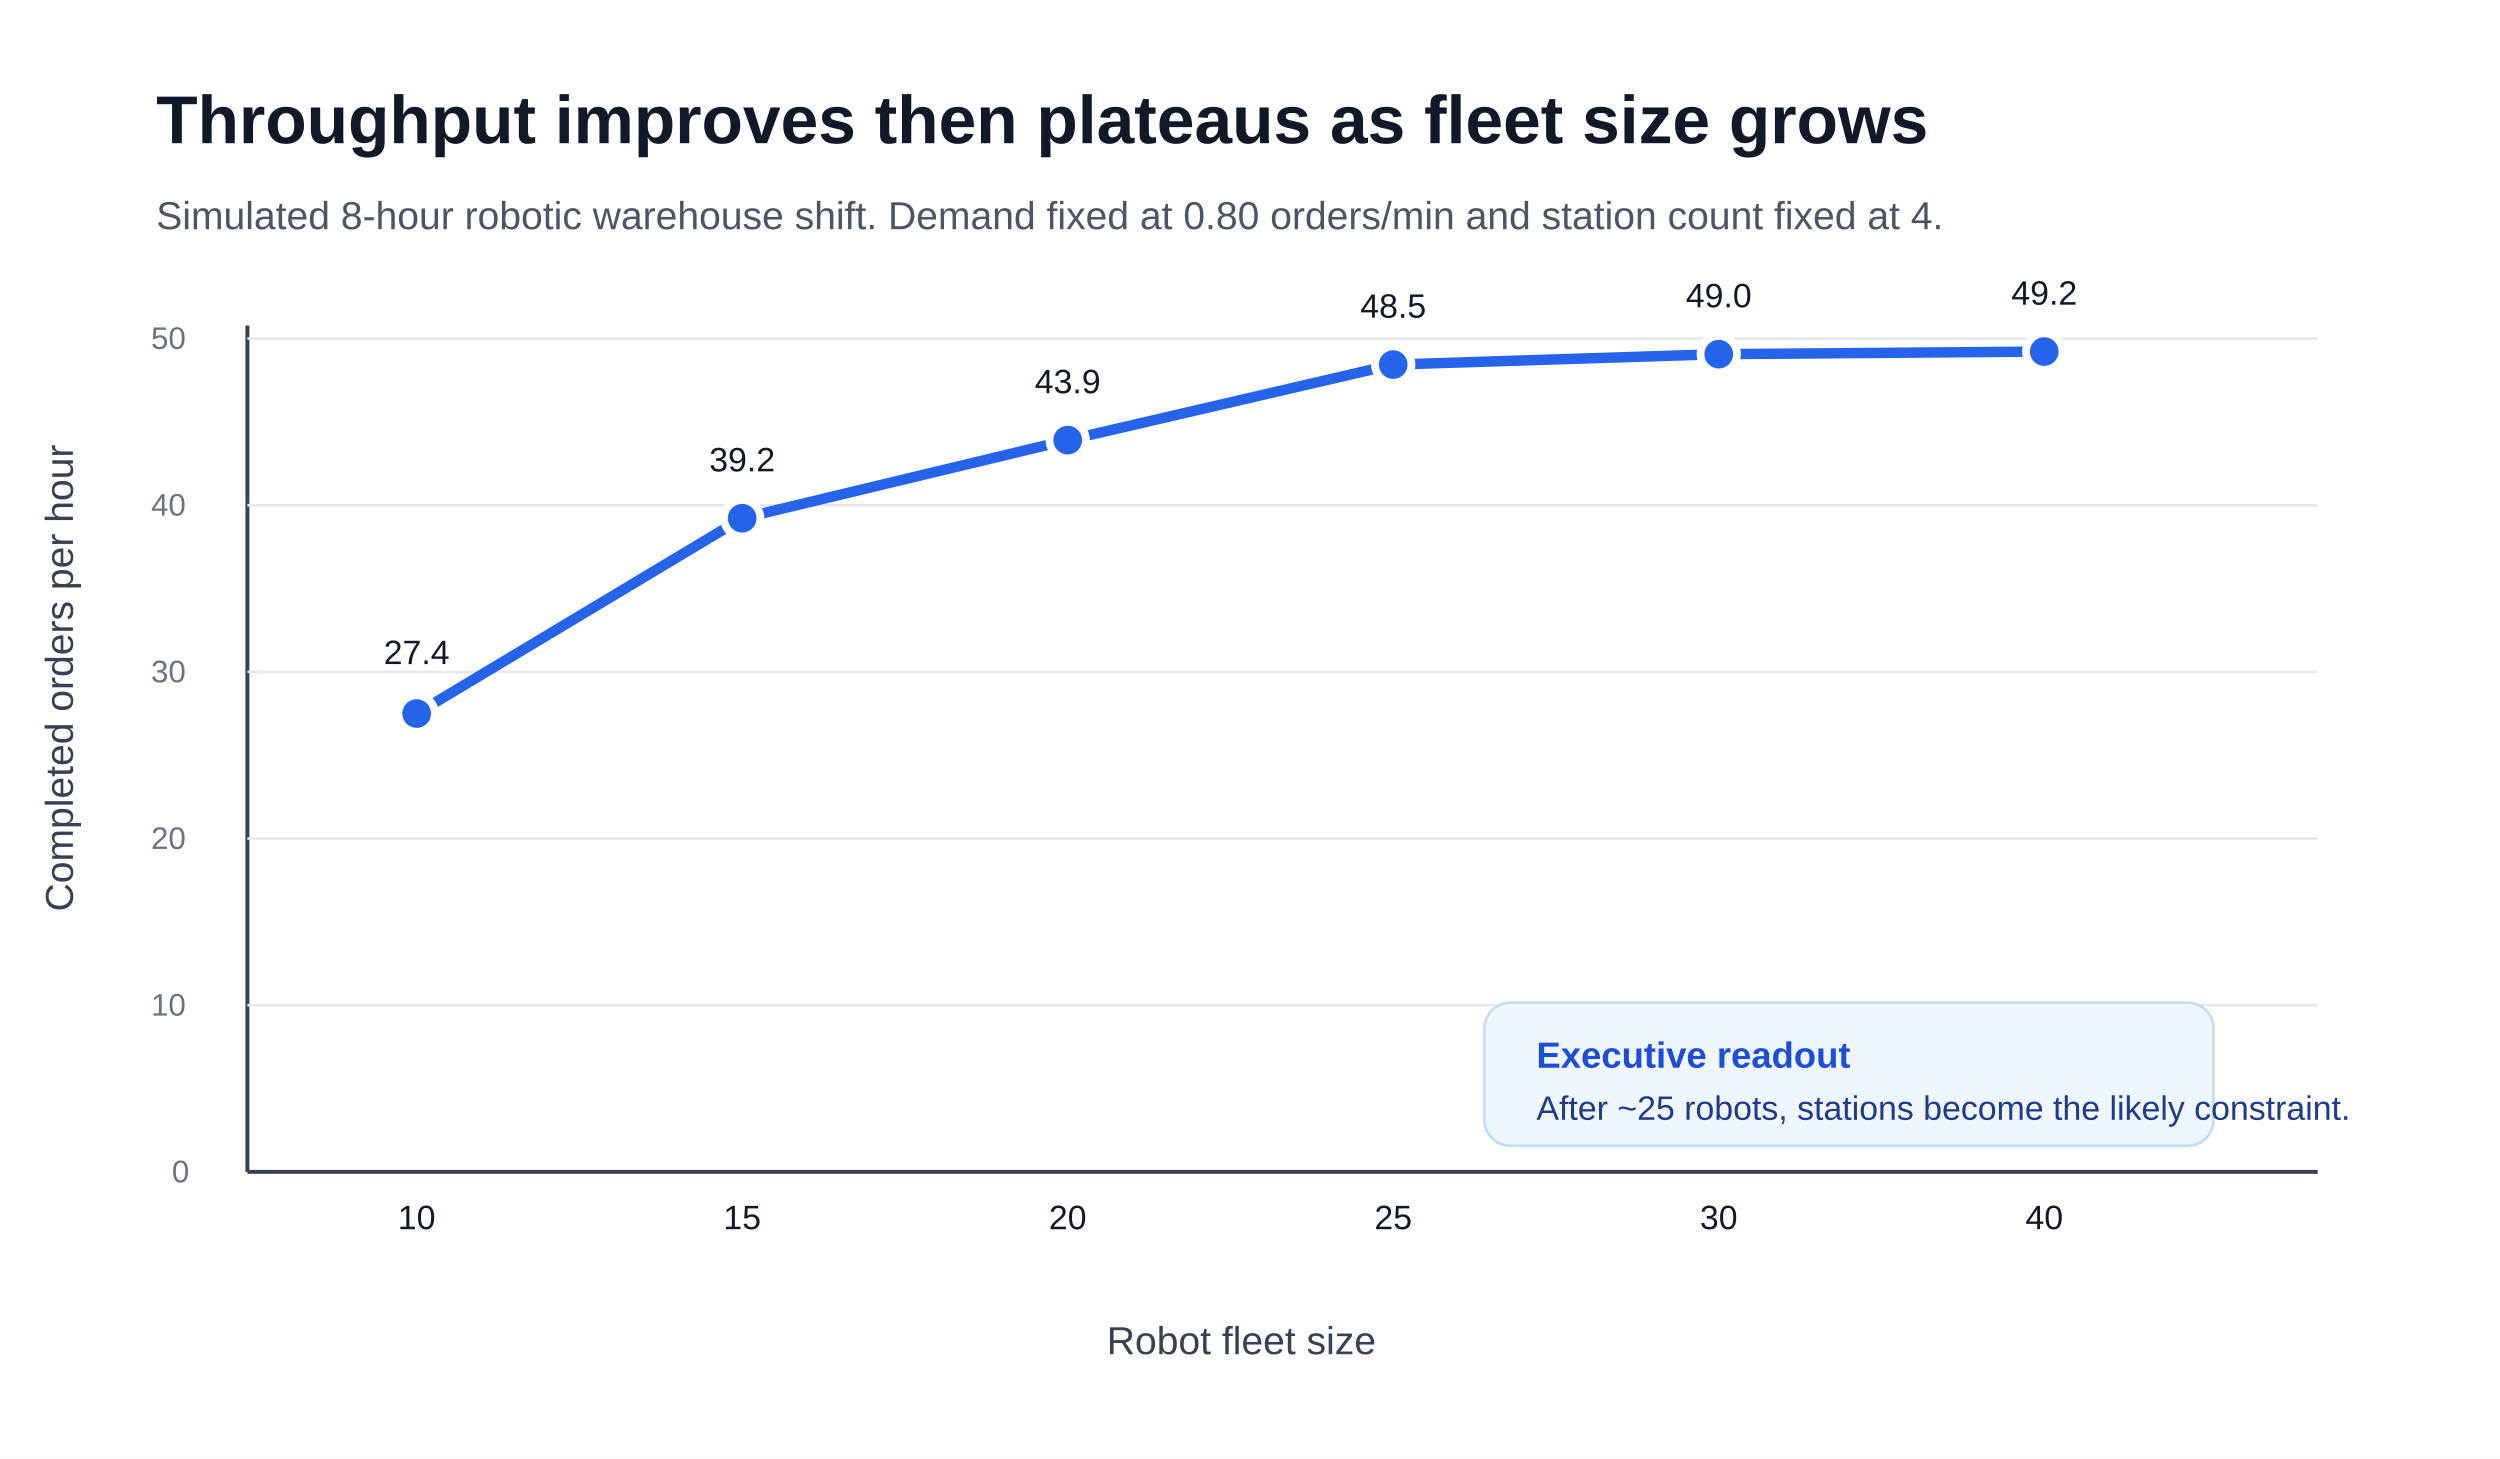
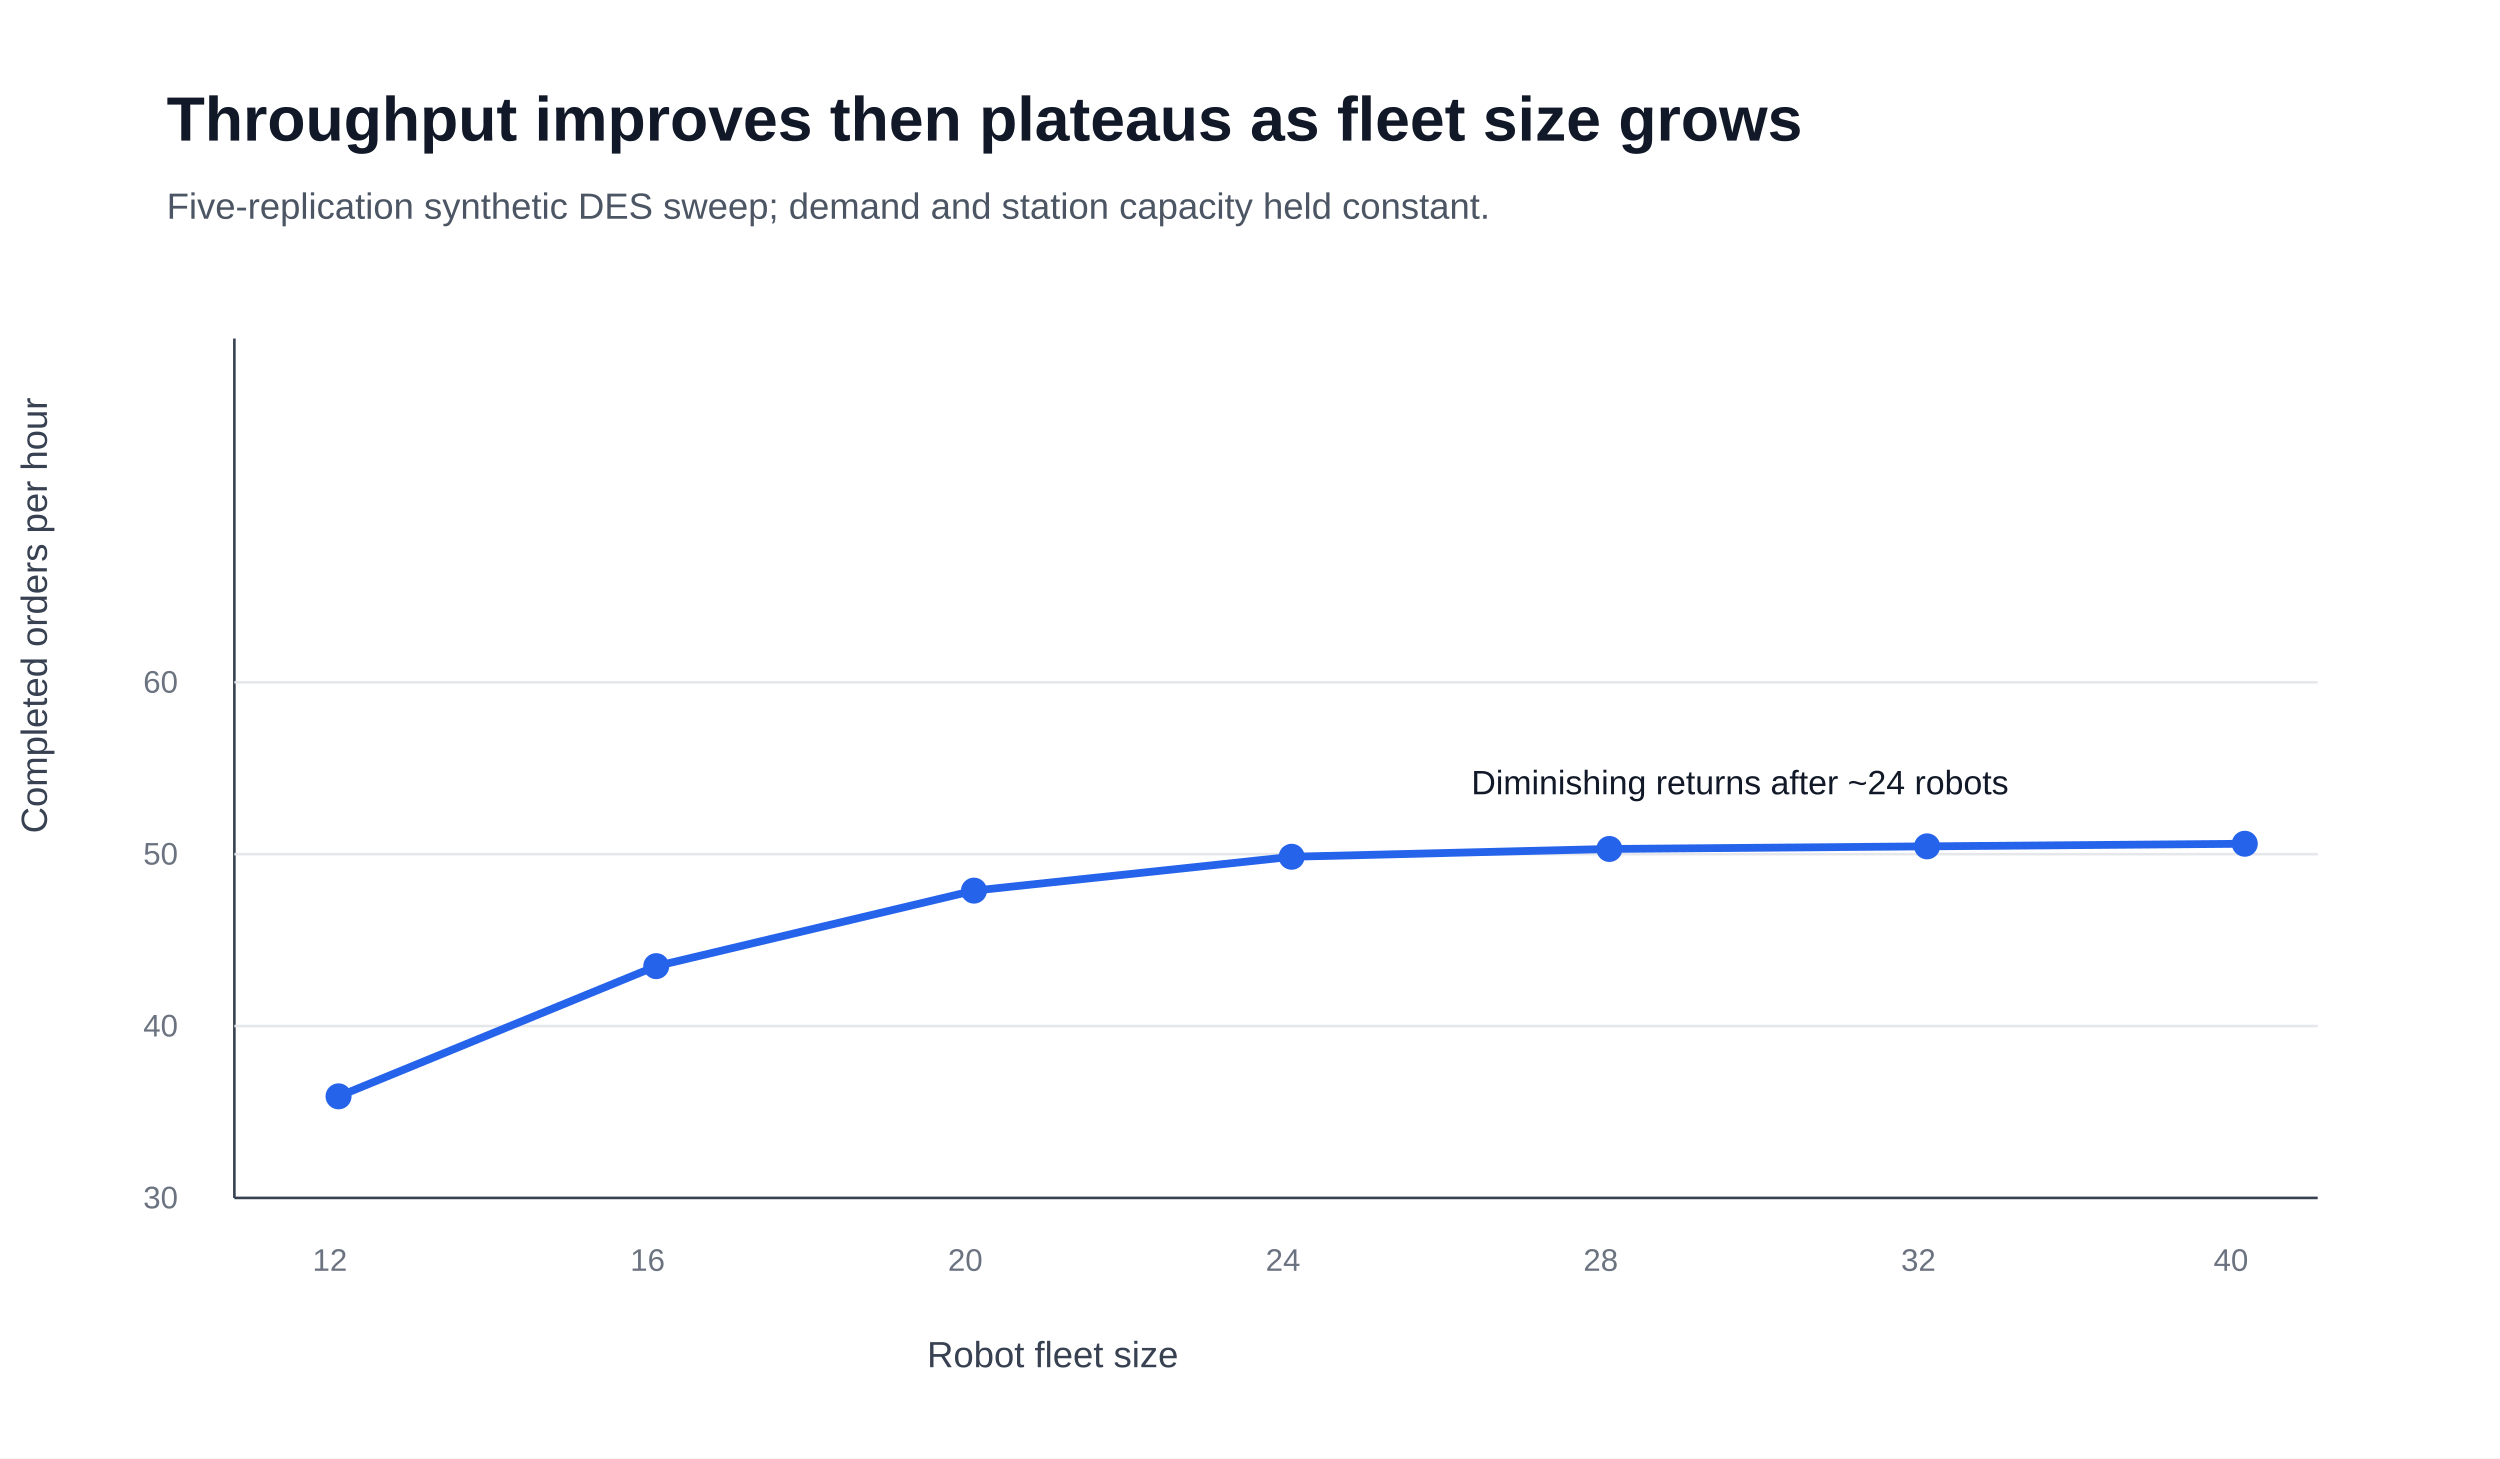
<svg xmlns="http://www.w3.org/2000/svg" width="960" height="560" viewBox="0 0 960 560" role="img" aria-label="Throughput by fleet size chart">
-   <rect width="960" height="560" fill="#ffffff" />
-   <text x="60" y="55" font-family="Arial" font-size="26" font-weight="700" fill="#111827">Throughput improves then plateaus as fleet size grows</text>
-   <text x="60" y="88" font-family="Arial" font-size="15" fill="#4b5563">Simulated 8-hour robotic warehouse shift. Demand fixed at 0.80 orders/min and station count fixed at 4.</text>
-   <line x1="95" y1="450" x2="890" y2="450" stroke="#374151" stroke-width="1.5" />
-   <line x1="95" y1="125" x2="95" y2="450" stroke="#374151" stroke-width="1.5" />
+   <rect width="960" height="560" fill="white" />
+   <text x="64" y="54" font-family="Arial" font-size="24" font-weight="700" fill="#111827">Throughput improves then plateaus as fleet size grows</text>
+   <text x="64" y="84" font-family="Arial" font-size="14" fill="#4b5563">Five-replication synthetic DES sweep; demand and station capacity held constant.</text>
+   <line x1="90" y1="460" x2="890" y2="460" stroke="#374151" />
+   <line x1="90" y1="130" x2="90" y2="460" stroke="#374151" />
  <g font-family="Arial" font-size="12" fill="#6b7280">
-     <text x="66" y="454">0</text>
-     <text x="58" y="390">10</text>
-     <text x="58" y="326">20</text>
-     <text x="58" y="262">30</text>
-     <text x="58" y="198">40</text>
-     <text x="58" y="134">50</text>
-     <line x1="95" y1="386" x2="890" y2="386" stroke="#e5e7eb" />
-     <line x1="95" y1="322" x2="890" y2="322" stroke="#e5e7eb" />
-     <line x1="95" y1="258" x2="890" y2="258" stroke="#e5e7eb" />
-     <line x1="95" y1="194" x2="890" y2="194" stroke="#e5e7eb" />
-     <line x1="95" y1="130" x2="890" y2="130" stroke="#e5e7eb" />
+     <text x="55" y="464">30</text>
+     <text x="55" y="398">40</text>
+     <text x="55" y="332">50</text>
+     <text x="55" y="266">60</text>
+     <line x1="90" y1="394" x2="890" y2="394" stroke="#e5e7eb" />
+     <line x1="90" y1="328" x2="890" y2="328" stroke="#e5e7eb" />
+     <line x1="90" y1="262" x2="890" y2="262" stroke="#e5e7eb" />
+     <text x="120" y="488">12</text>
+     <text x="242" y="488">16</text>
+     <text x="364" y="488">20</text>
+     <text x="486" y="488">24</text>
+     <text x="608" y="488">28</text>
+     <text x="730" y="488">32</text>
+     <text x="850" y="488">40</text>
  </g>
-   <polyline points="160,274 285,199 410,169 535,140 660,136 785,135" fill="none" stroke="#2563eb" stroke-width="4" stroke-linecap="round" stroke-linejoin="round" />
-   <g fill="#2563eb" stroke="#ffffff" stroke-width="3">
-     <circle cx="160" cy="274" r="7" />
-     <circle cx="285" cy="199" r="7" />
-     <circle cx="410" cy="169" r="7" />
-     <circle cx="535" cy="140" r="7" />
-     <circle cx="660" cy="136" r="7" />
-     <circle cx="785" cy="135" r="7" />
+   <polyline fill="none" stroke="#2563eb" stroke-width="3" points="130,421 252,371 374,342 496,329 618,326 740,325 862,324" />
+   <g fill="#2563eb">
+     <circle cx="130" cy="421" r="5" />
+     <circle cx="252" cy="371" r="5" />
+     <circle cx="374" cy="342" r="5" />
+     <circle cx="496" cy="329" r="5" />
+     <circle cx="618" cy="326" r="5" />
+     <circle cx="740" cy="325" r="5" />
+     <circle cx="862" cy="324" r="5" />
  </g>
-   <g font-family="Arial" font-size="13" fill="#111827" text-anchor="middle">
-     <text x="160" y="472">10</text>
-     <text x="285" y="472">15</text>
-     <text x="410" y="472">20</text>
-     <text x="535" y="472">25</text>
-     <text x="660" y="472">30</text>
-     <text x="785" y="472">40</text>
-   </g>
-   <g font-family="Arial" font-size="13" fill="#111827" text-anchor="middle">
-     <text x="160" y="255">27.4</text>
-     <text x="285" y="181">39.2</text>
-     <text x="410" y="151">43.9</text>
-     <text x="535" y="122">48.5</text>
-     <text x="660" y="118">49.0</text>
-     <text x="785" y="117">49.2</text>
-   </g>
-   <text x="425" y="520" font-family="Arial" font-size="15" fill="#374151">Robot fleet size</text>
-   <text x="-350" y="28" transform="rotate(-90)" font-family="Arial" font-size="15" fill="#374151">Completed orders per hour</text>
-   <rect x="570" y="385" width="280" height="55" rx="10" fill="#eff6ff" stroke="#bfdbfe" />
-   <text x="590" y="410" font-family="Arial" font-size="14" font-weight="700" fill="#1d4ed8">Executive readout</text>
-   <text x="590" y="430" font-family="Arial" font-size="13" fill="#1e3a8a">After ~25 robots, stations become the likely constraint.</text>
+   <text x="356" y="525" font-family="Arial" font-size="14" fill="#374151">Robot fleet size</text>
+   <text x="18" y="320" transform="rotate(-90 18 320)" font-family="Arial" font-size="14" fill="#374151">Completed orders per hour</text>
+   <text x="565" y="305" font-family="Arial" font-size="13" fill="#111827">Diminishing returns after ~24 robots</text>
</svg>
